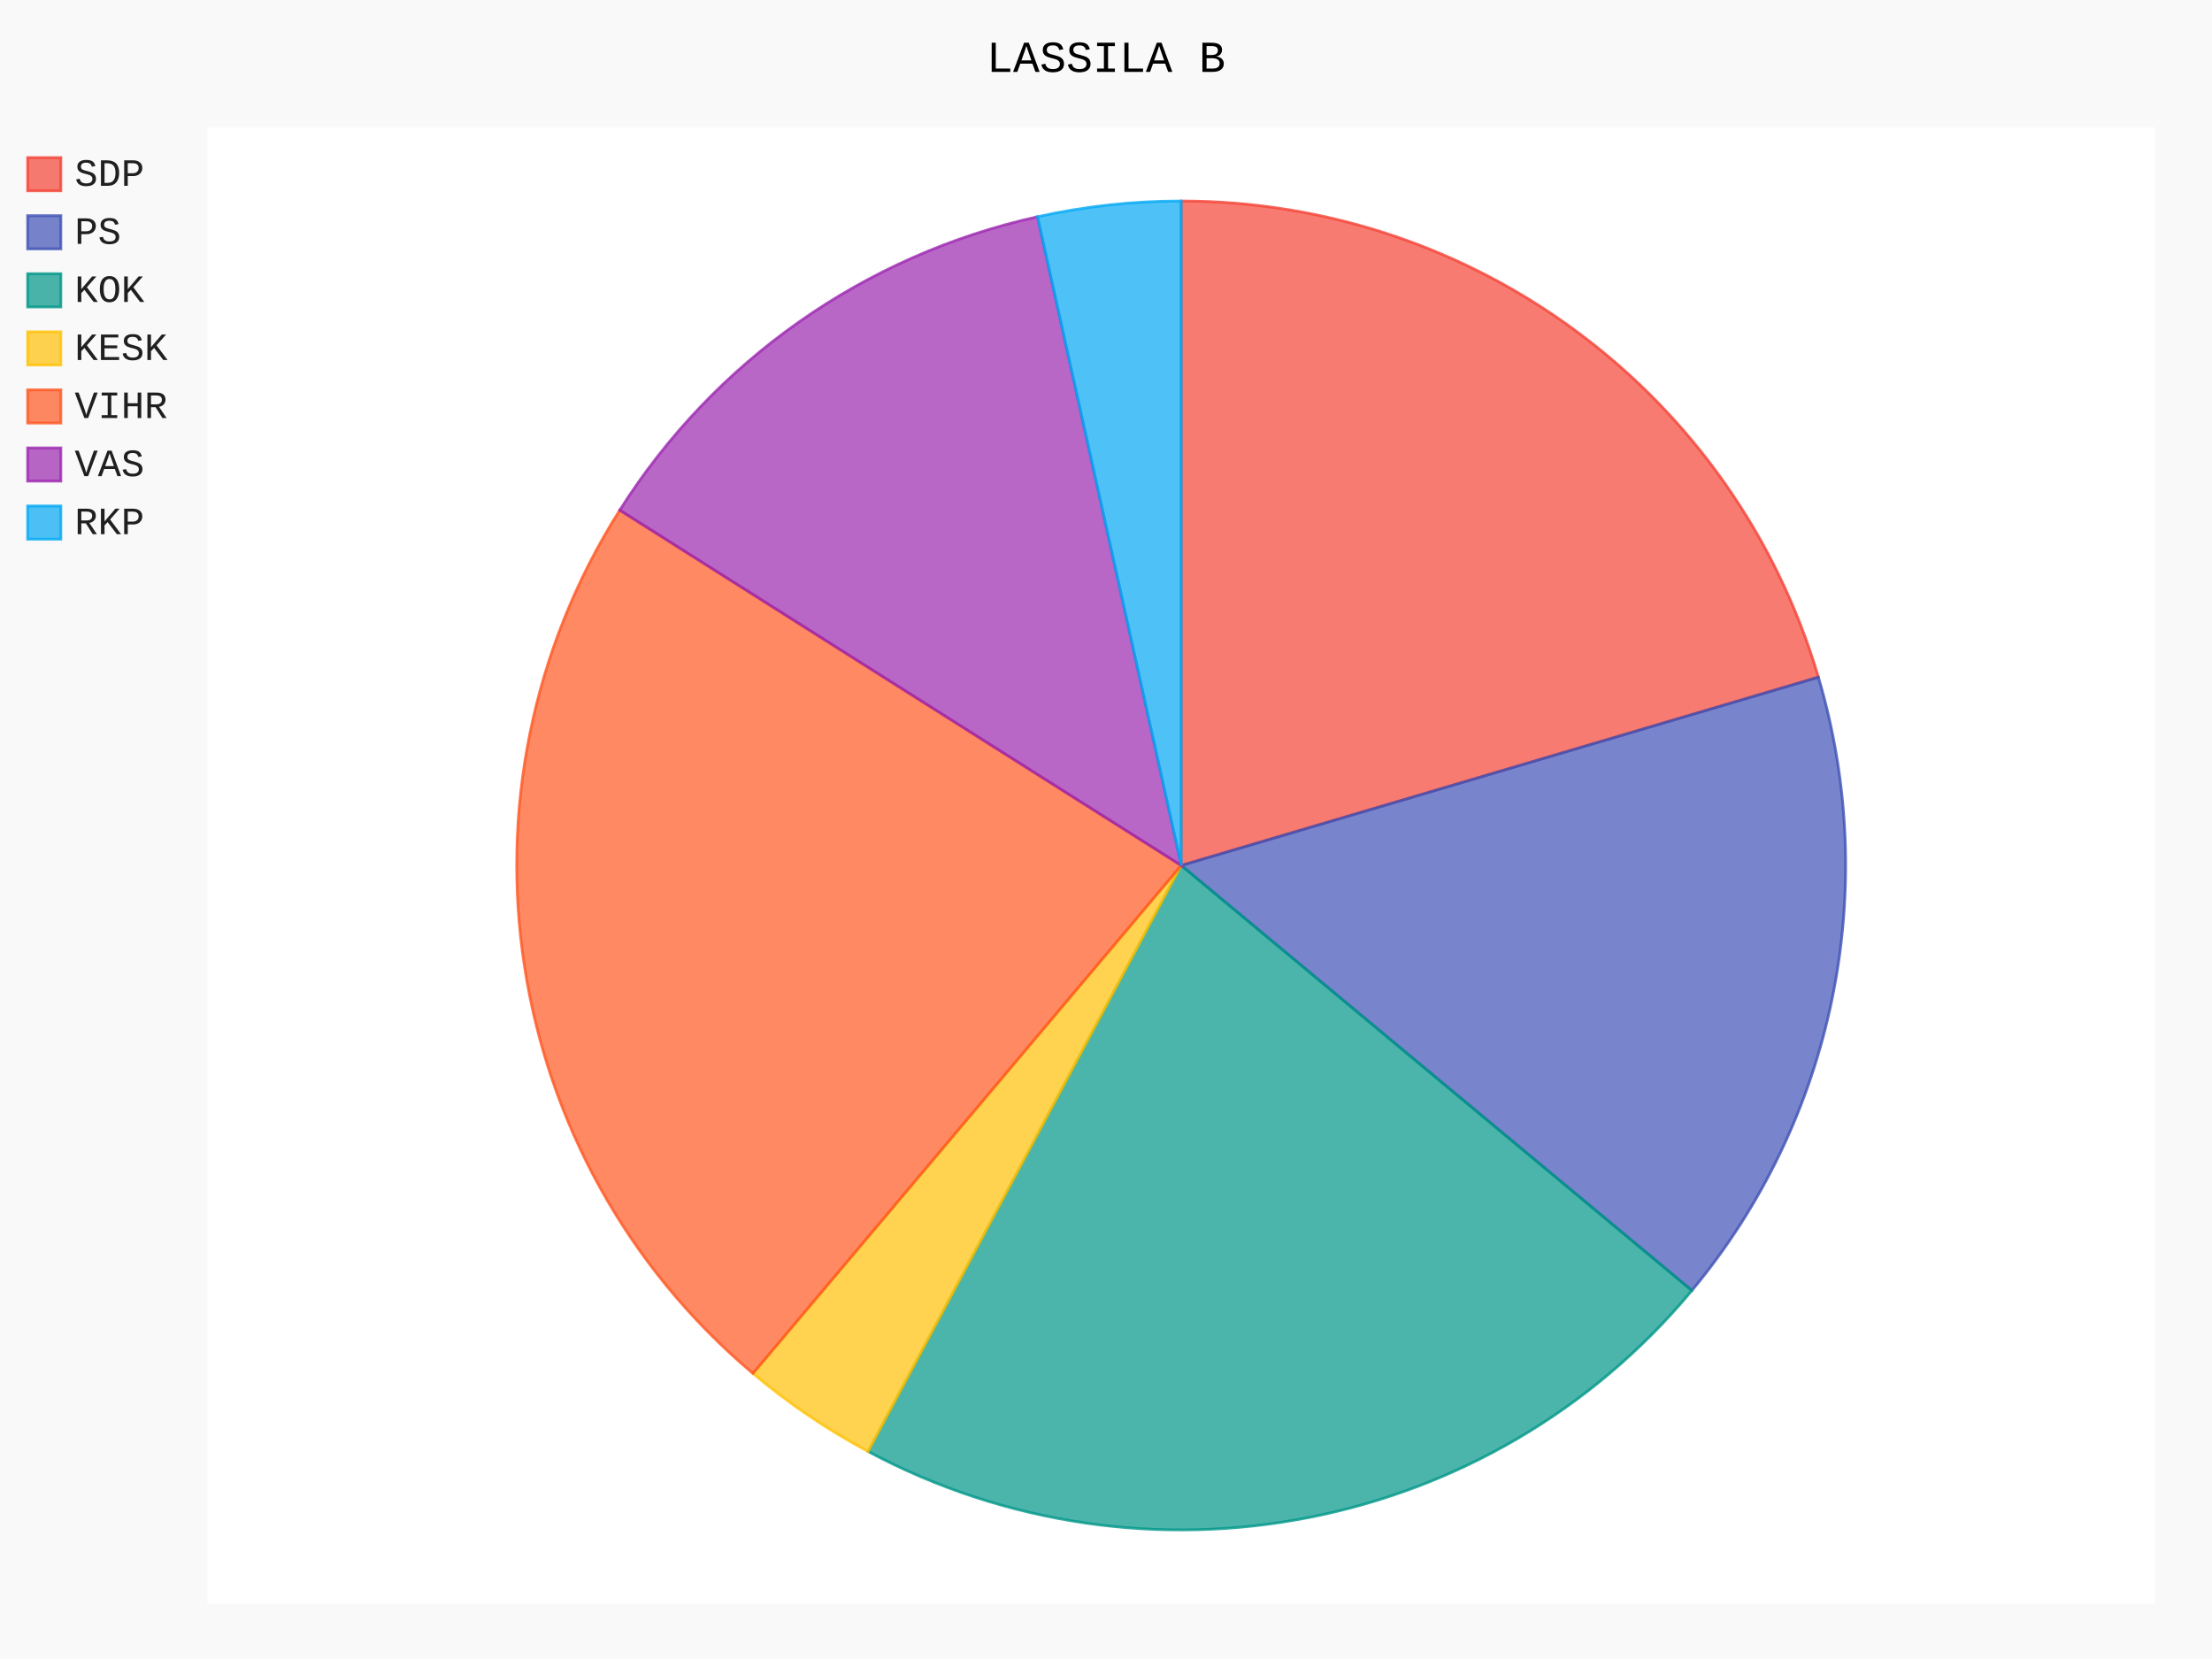
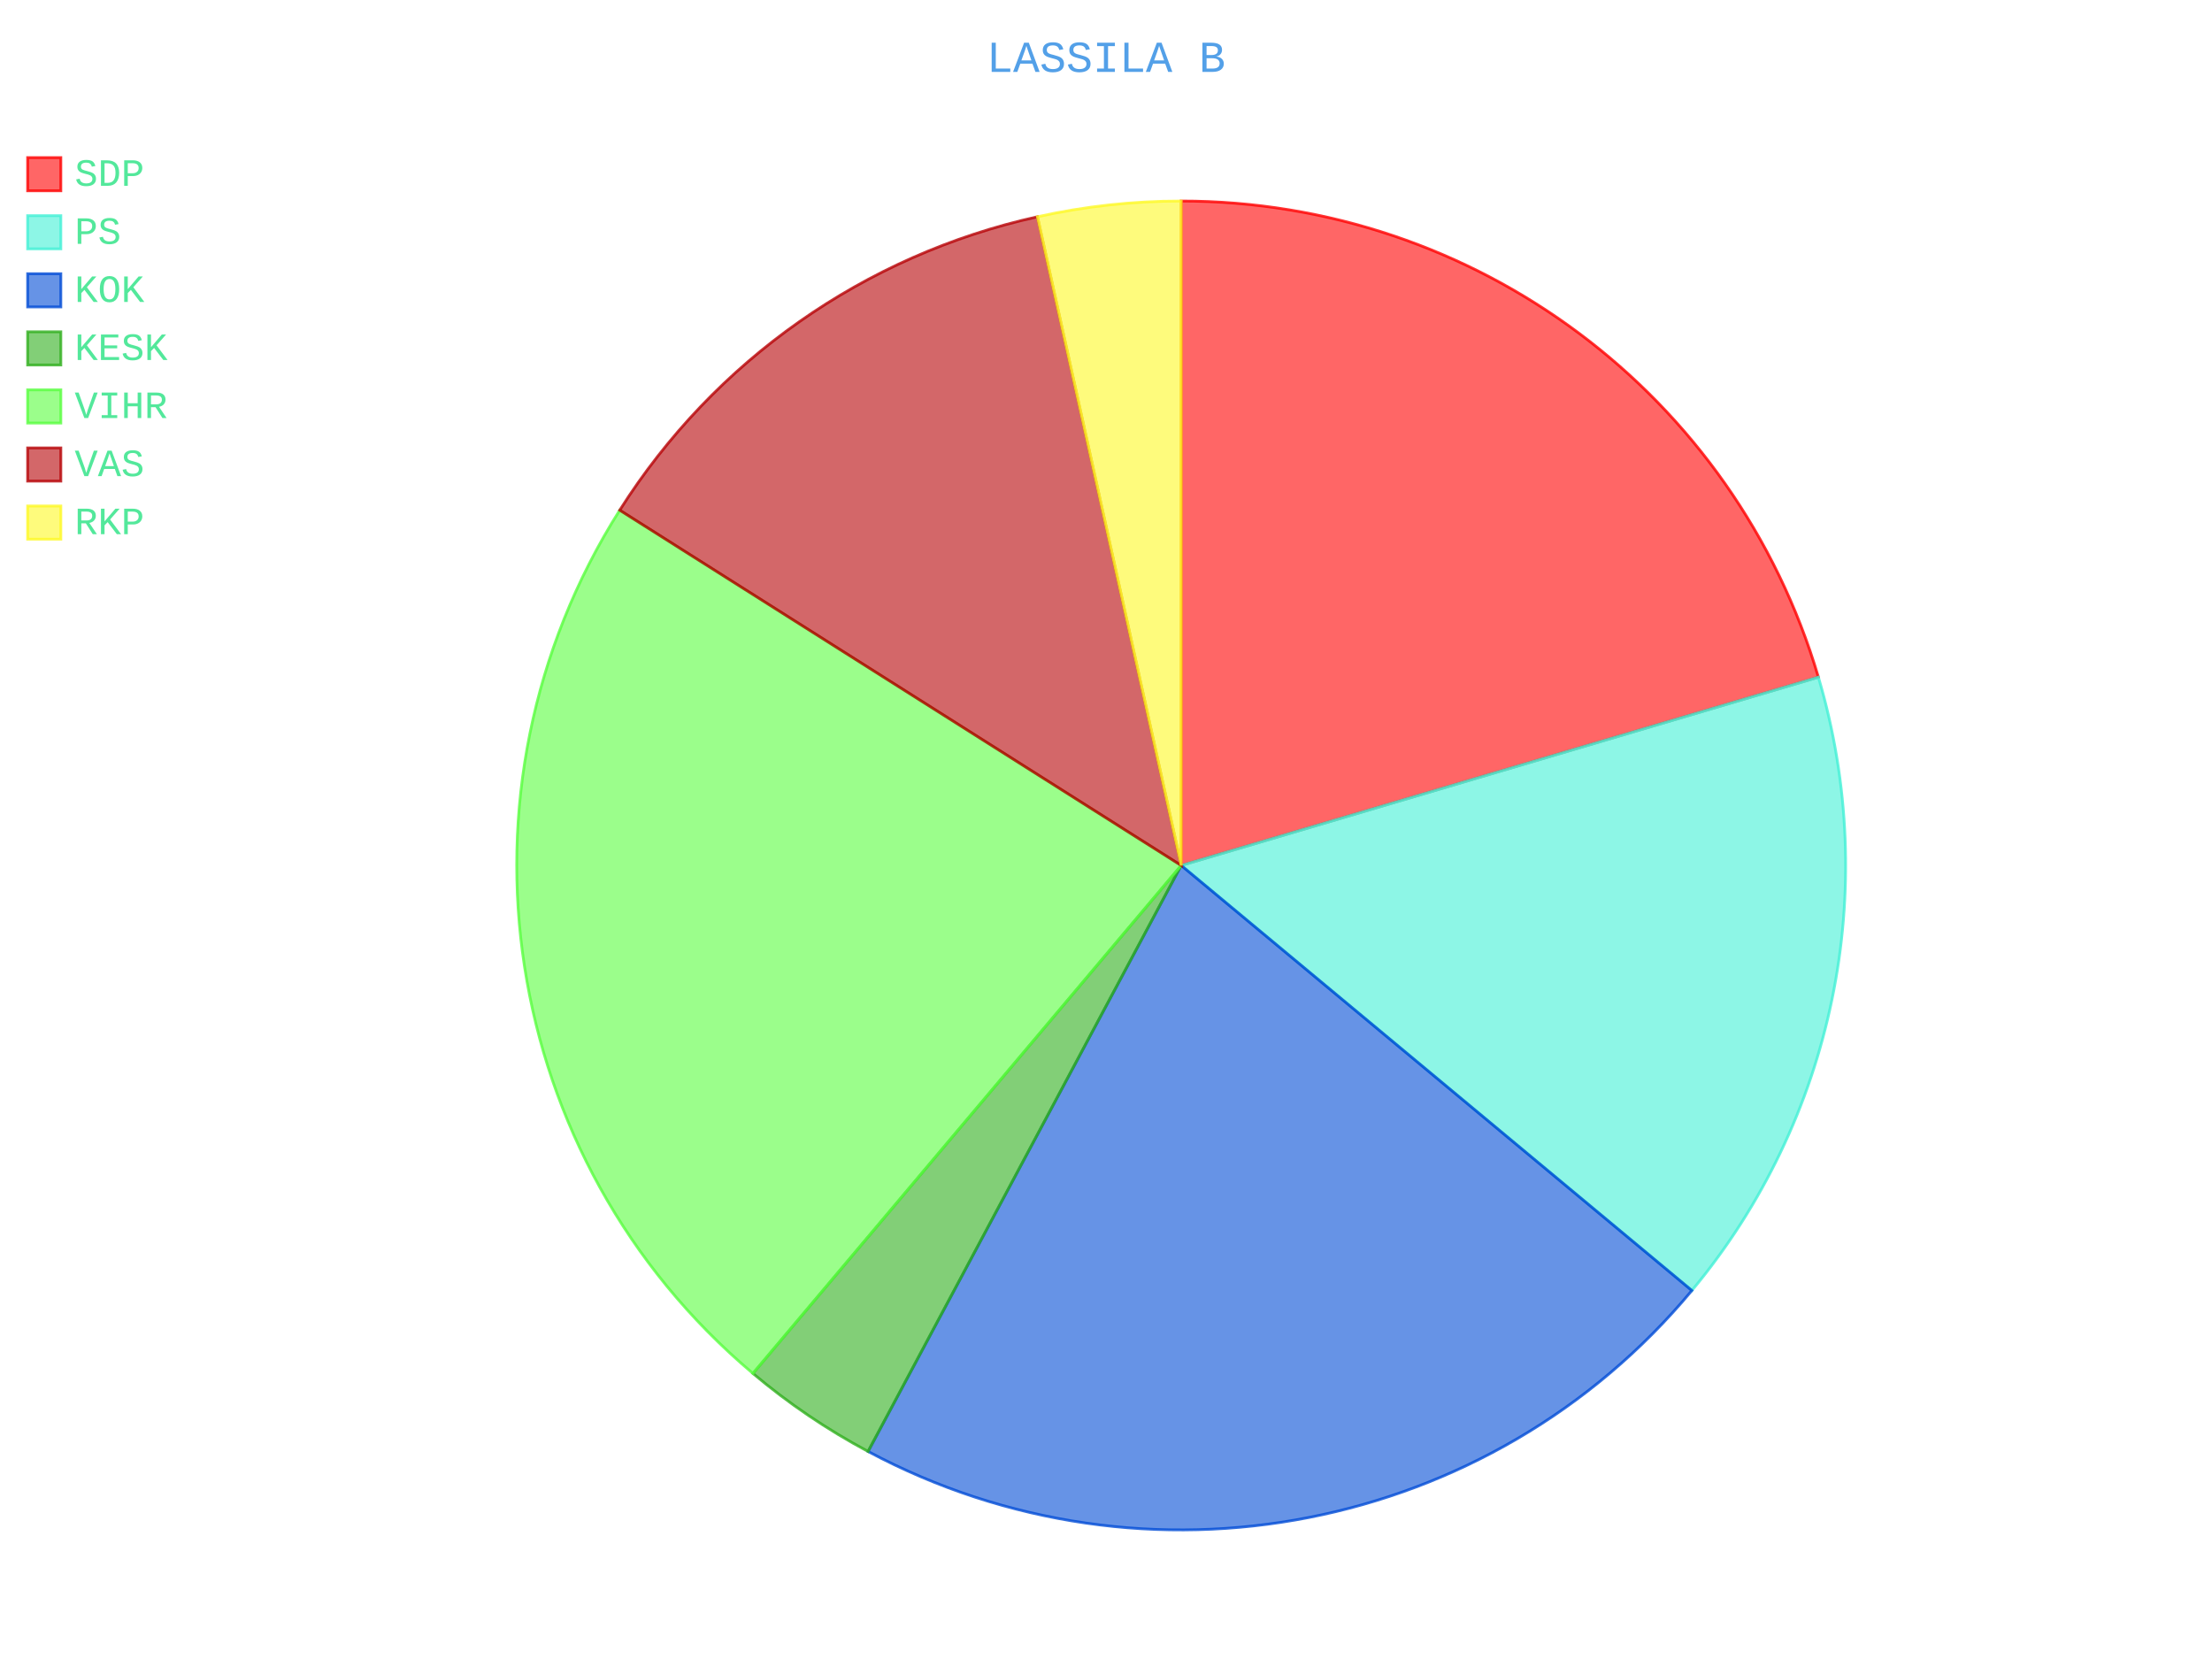
- <svg xmlns="http://www.w3.org/2000/svg" class="pygal-chart" id="chart-b5547914-e20f-4c4a-9e84-9919c00d79b5" viewBox="0 0 800 600">
+ <svg xmlns="http://www.w3.org/2000/svg" class="pygal-chart" id="chart-ab0a35b0-e261-4fc1-98d3-e17e3e3a9365" viewBox="0 0 800 600">
  <defs>
-     <style type="text/css">#chart-b5547914-e20f-4c4a-9e84-9919c00d79b5{-webkit-user-select:none;-webkit-font-smoothing:antialiased;font-family:Consolas,"Liberation Mono",Menlo,Courier,monospace}#chart-b5547914-e20f-4c4a-9e84-9919c00d79b5 .title{font-family:Consolas,"Liberation Mono",Menlo,Courier,monospace;font-size:16px}#chart-b5547914-e20f-4c4a-9e84-9919c00d79b5 .legends .legend text{font-family:Consolas,"Liberation Mono",Menlo,Courier,monospace;font-size:14px}#chart-b5547914-e20f-4c4a-9e84-9919c00d79b5 .axis text{font-family:Consolas,"Liberation Mono",Menlo,Courier,monospace;font-size:10px}#chart-b5547914-e20f-4c4a-9e84-9919c00d79b5 .axis text.major{font-family:Consolas,"Liberation Mono",Menlo,Courier,monospace;font-size:10px}#chart-b5547914-e20f-4c4a-9e84-9919c00d79b5 .text-overlay text.value{font-family:Consolas,"Liberation Mono",Menlo,Courier,monospace;font-size:16px}#chart-b5547914-e20f-4c4a-9e84-9919c00d79b5 .text-overlay text.label{font-family:Consolas,"Liberation Mono",Menlo,Courier,monospace;font-size:10px}#chart-b5547914-e20f-4c4a-9e84-9919c00d79b5 .tooltip{font-family:Consolas,"Liberation Mono",Menlo,Courier,monospace;font-size:14px}#chart-b5547914-e20f-4c4a-9e84-9919c00d79b5 text.no_data{font-family:Consolas,"Liberation Mono",Menlo,Courier,monospace;font-size:64px}
- #chart-b5547914-e20f-4c4a-9e84-9919c00d79b5{background-color:rgba(249,249,249,1)}#chart-b5547914-e20f-4c4a-9e84-9919c00d79b5 path,#chart-b5547914-e20f-4c4a-9e84-9919c00d79b5 line,#chart-b5547914-e20f-4c4a-9e84-9919c00d79b5 rect,#chart-b5547914-e20f-4c4a-9e84-9919c00d79b5 circle{-webkit-transition:150ms;-moz-transition:150ms;transition:150ms}#chart-b5547914-e20f-4c4a-9e84-9919c00d79b5 .graph &gt; .background{fill:rgba(249,249,249,1)}#chart-b5547914-e20f-4c4a-9e84-9919c00d79b5 .plot &gt; .background{fill:rgba(255,255,255,1)}#chart-b5547914-e20f-4c4a-9e84-9919c00d79b5 .graph{fill:rgba(0,0,0,.87)}#chart-b5547914-e20f-4c4a-9e84-9919c00d79b5 text.no_data{fill:rgba(0,0,0,1)}#chart-b5547914-e20f-4c4a-9e84-9919c00d79b5 .title{fill:rgba(0,0,0,1)}#chart-b5547914-e20f-4c4a-9e84-9919c00d79b5 .legends .legend text{fill:rgba(0,0,0,.87)}#chart-b5547914-e20f-4c4a-9e84-9919c00d79b5 .legends .legend:hover text{fill:rgba(0,0,0,1)}#chart-b5547914-e20f-4c4a-9e84-9919c00d79b5 .axis .line{stroke:rgba(0,0,0,1)}#chart-b5547914-e20f-4c4a-9e84-9919c00d79b5 .axis .guide.line{stroke:rgba(0,0,0,.54)}#chart-b5547914-e20f-4c4a-9e84-9919c00d79b5 .axis .major.line{stroke:rgba(0,0,0,.87)}#chart-b5547914-e20f-4c4a-9e84-9919c00d79b5 .axis text.major{fill:rgba(0,0,0,1)}#chart-b5547914-e20f-4c4a-9e84-9919c00d79b5 .axis.y .guides:hover .guide.line,#chart-b5547914-e20f-4c4a-9e84-9919c00d79b5 .line-graph .axis.x .guides:hover .guide.line,#chart-b5547914-e20f-4c4a-9e84-9919c00d79b5 .stackedline-graph .axis.x .guides:hover .guide.line,#chart-b5547914-e20f-4c4a-9e84-9919c00d79b5 .xy-graph .axis.x .guides:hover .guide.line{stroke:rgba(0,0,0,1)}#chart-b5547914-e20f-4c4a-9e84-9919c00d79b5 .axis .guides:hover text{fill:rgba(0,0,0,1)}#chart-b5547914-e20f-4c4a-9e84-9919c00d79b5 .reactive{fill-opacity:.7;stroke-opacity:.8}#chart-b5547914-e20f-4c4a-9e84-9919c00d79b5 .ci{stroke:rgba(0,0,0,.87)}#chart-b5547914-e20f-4c4a-9e84-9919c00d79b5 .reactive.active,#chart-b5547914-e20f-4c4a-9e84-9919c00d79b5 .active .reactive{fill-opacity:.8;stroke-opacity:.9;stroke-width:4}#chart-b5547914-e20f-4c4a-9e84-9919c00d79b5 .ci .reactive.active{stroke-width:1.5}#chart-b5547914-e20f-4c4a-9e84-9919c00d79b5 .series text{fill:rgba(0,0,0,1)}#chart-b5547914-e20f-4c4a-9e84-9919c00d79b5 .tooltip rect{fill:rgba(255,255,255,1);stroke:rgba(0,0,0,1);-webkit-transition:opacity 150ms;-moz-transition:opacity 150ms;transition:opacity 150ms}#chart-b5547914-e20f-4c4a-9e84-9919c00d79b5 .tooltip .label{fill:rgba(0,0,0,.87)}#chart-b5547914-e20f-4c4a-9e84-9919c00d79b5 .tooltip .label{fill:rgba(0,0,0,.87)}#chart-b5547914-e20f-4c4a-9e84-9919c00d79b5 .tooltip .legend{font-size:.8em;fill:rgba(0,0,0,.54)}#chart-b5547914-e20f-4c4a-9e84-9919c00d79b5 .tooltip .x_label{font-size:.6em;fill:rgba(0,0,0,1)}#chart-b5547914-e20f-4c4a-9e84-9919c00d79b5 .tooltip .xlink{font-size:.5em;text-decoration:underline}#chart-b5547914-e20f-4c4a-9e84-9919c00d79b5 .tooltip .value{font-size:1.5em}#chart-b5547914-e20f-4c4a-9e84-9919c00d79b5 .bound{font-size:.5em}#chart-b5547914-e20f-4c4a-9e84-9919c00d79b5 .max-value{font-size:.75em;fill:rgba(0,0,0,.54)}#chart-b5547914-e20f-4c4a-9e84-9919c00d79b5 .map-element{fill:rgba(255,255,255,1);stroke:rgba(0,0,0,.54) !important}#chart-b5547914-e20f-4c4a-9e84-9919c00d79b5 .map-element .reactive{fill-opacity:inherit;stroke-opacity:inherit}#chart-b5547914-e20f-4c4a-9e84-9919c00d79b5 .color-0,#chart-b5547914-e20f-4c4a-9e84-9919c00d79b5 .color-0 a:visited{stroke:#F44336;fill:#F44336}#chart-b5547914-e20f-4c4a-9e84-9919c00d79b5 .color-1,#chart-b5547914-e20f-4c4a-9e84-9919c00d79b5 .color-1 a:visited{stroke:#3F51B5;fill:#3F51B5}#chart-b5547914-e20f-4c4a-9e84-9919c00d79b5 .color-2,#chart-b5547914-e20f-4c4a-9e84-9919c00d79b5 .color-2 a:visited{stroke:#009688;fill:#009688}#chart-b5547914-e20f-4c4a-9e84-9919c00d79b5 .color-3,#chart-b5547914-e20f-4c4a-9e84-9919c00d79b5 .color-3 a:visited{stroke:#FFC107;fill:#FFC107}#chart-b5547914-e20f-4c4a-9e84-9919c00d79b5 .color-4,#chart-b5547914-e20f-4c4a-9e84-9919c00d79b5 .color-4 a:visited{stroke:#FF5722;fill:#FF5722}#chart-b5547914-e20f-4c4a-9e84-9919c00d79b5 .color-5,#chart-b5547914-e20f-4c4a-9e84-9919c00d79b5 .color-5 a:visited{stroke:#9C27B0;fill:#9C27B0}#chart-b5547914-e20f-4c4a-9e84-9919c00d79b5 .color-6,#chart-b5547914-e20f-4c4a-9e84-9919c00d79b5 .color-6 a:visited{stroke:#03A9F4;fill:#03A9F4}#chart-b5547914-e20f-4c4a-9e84-9919c00d79b5 .text-overlay .color-0 text{fill:black}#chart-b5547914-e20f-4c4a-9e84-9919c00d79b5 .text-overlay .color-1 text{fill:black}#chart-b5547914-e20f-4c4a-9e84-9919c00d79b5 .text-overlay .color-2 text{fill:black}#chart-b5547914-e20f-4c4a-9e84-9919c00d79b5 .text-overlay .color-3 text{fill:black}#chart-b5547914-e20f-4c4a-9e84-9919c00d79b5 .text-overlay .color-4 text{fill:black}#chart-b5547914-e20f-4c4a-9e84-9919c00d79b5 .text-overlay .color-5 text{fill:black}#chart-b5547914-e20f-4c4a-9e84-9919c00d79b5 .text-overlay .color-6 text{fill:black}
- #chart-b5547914-e20f-4c4a-9e84-9919c00d79b5 text.no_data{text-anchor:middle}#chart-b5547914-e20f-4c4a-9e84-9919c00d79b5 .guide.line{fill:none}#chart-b5547914-e20f-4c4a-9e84-9919c00d79b5 .centered{text-anchor:middle}#chart-b5547914-e20f-4c4a-9e84-9919c00d79b5 .title{text-anchor:middle}#chart-b5547914-e20f-4c4a-9e84-9919c00d79b5 .legends .legend text{fill-opacity:1}#chart-b5547914-e20f-4c4a-9e84-9919c00d79b5 .axis.x text{text-anchor:middle}#chart-b5547914-e20f-4c4a-9e84-9919c00d79b5 .axis.x:not(.web) text[transform]{text-anchor:start}#chart-b5547914-e20f-4c4a-9e84-9919c00d79b5 .axis.x:not(.web) text[transform].backwards{text-anchor:end}#chart-b5547914-e20f-4c4a-9e84-9919c00d79b5 .axis.y text{text-anchor:end}#chart-b5547914-e20f-4c4a-9e84-9919c00d79b5 .axis.y text[transform].backwards{text-anchor:start}#chart-b5547914-e20f-4c4a-9e84-9919c00d79b5 .axis.y2 text{text-anchor:start}#chart-b5547914-e20f-4c4a-9e84-9919c00d79b5 .axis.y2 text[transform].backwards{text-anchor:end}#chart-b5547914-e20f-4c4a-9e84-9919c00d79b5 .axis .guide.line{stroke-dasharray:4,4}#chart-b5547914-e20f-4c4a-9e84-9919c00d79b5 .axis .major.guide.line{stroke-dasharray:6,6}#chart-b5547914-e20f-4c4a-9e84-9919c00d79b5 .horizontal .axis.y .guide.line,#chart-b5547914-e20f-4c4a-9e84-9919c00d79b5 .horizontal .axis.y2 .guide.line,#chart-b5547914-e20f-4c4a-9e84-9919c00d79b5 .vertical .axis.x .guide.line{opacity:0}#chart-b5547914-e20f-4c4a-9e84-9919c00d79b5 .horizontal .axis.always_show .guide.line,#chart-b5547914-e20f-4c4a-9e84-9919c00d79b5 .vertical .axis.always_show .guide.line{opacity:1 !important}#chart-b5547914-e20f-4c4a-9e84-9919c00d79b5 .axis.y .guides:hover .guide.line,#chart-b5547914-e20f-4c4a-9e84-9919c00d79b5 .axis.y2 .guides:hover .guide.line,#chart-b5547914-e20f-4c4a-9e84-9919c00d79b5 .axis.x .guides:hover .guide.line{opacity:1}#chart-b5547914-e20f-4c4a-9e84-9919c00d79b5 .axis .guides:hover text{opacity:1}#chart-b5547914-e20f-4c4a-9e84-9919c00d79b5 .nofill{fill:none}#chart-b5547914-e20f-4c4a-9e84-9919c00d79b5 .subtle-fill{fill-opacity:.2}#chart-b5547914-e20f-4c4a-9e84-9919c00d79b5 .dot{stroke-width:1px;fill-opacity:1}#chart-b5547914-e20f-4c4a-9e84-9919c00d79b5 .dot.active{stroke-width:5px}#chart-b5547914-e20f-4c4a-9e84-9919c00d79b5 .dot.negative{fill:transparent}#chart-b5547914-e20f-4c4a-9e84-9919c00d79b5 text,#chart-b5547914-e20f-4c4a-9e84-9919c00d79b5 tspan{stroke:none !important}#chart-b5547914-e20f-4c4a-9e84-9919c00d79b5 .series text.active{opacity:1}#chart-b5547914-e20f-4c4a-9e84-9919c00d79b5 .tooltip rect{fill-opacity:.95;stroke-width:.5}#chart-b5547914-e20f-4c4a-9e84-9919c00d79b5 .tooltip text{fill-opacity:1}#chart-b5547914-e20f-4c4a-9e84-9919c00d79b5 .showable{visibility:hidden}#chart-b5547914-e20f-4c4a-9e84-9919c00d79b5 .showable.shown{visibility:visible}#chart-b5547914-e20f-4c4a-9e84-9919c00d79b5 .gauge-background{fill:rgba(229,229,229,1);stroke:none}#chart-b5547914-e20f-4c4a-9e84-9919c00d79b5 .bg-lines{stroke:rgba(249,249,249,1);stroke-width:2px}</style>
+     <style type="text/css">#chart-ab0a35b0-e261-4fc1-98d3-e17e3e3a9365{-webkit-user-select:none;-webkit-font-smoothing:antialiased;font-family:Consolas,"Liberation Mono",Menlo,Courier,monospace}#chart-ab0a35b0-e261-4fc1-98d3-e17e3e3a9365 .title{font-family:Consolas,"Liberation Mono",Menlo,Courier,monospace;font-size:16px}#chart-ab0a35b0-e261-4fc1-98d3-e17e3e3a9365 .legends .legend text{font-family:Consolas,"Liberation Mono",Menlo,Courier,monospace;font-size:14px}#chart-ab0a35b0-e261-4fc1-98d3-e17e3e3a9365 .axis text{font-family:Consolas,"Liberation Mono",Menlo,Courier,monospace;font-size:10px}#chart-ab0a35b0-e261-4fc1-98d3-e17e3e3a9365 .axis text.major{font-family:Consolas,"Liberation Mono",Menlo,Courier,monospace;font-size:10px}#chart-ab0a35b0-e261-4fc1-98d3-e17e3e3a9365 .text-overlay text.value{font-family:Consolas,"Liberation Mono",Menlo,Courier,monospace;font-size:16px}#chart-ab0a35b0-e261-4fc1-98d3-e17e3e3a9365 .text-overlay text.label{font-family:Consolas,"Liberation Mono",Menlo,Courier,monospace;font-size:10px}#chart-ab0a35b0-e261-4fc1-98d3-e17e3e3a9365 .tooltip{font-family:Consolas,"Liberation Mono",Menlo,Courier,monospace;font-size:14px}#chart-ab0a35b0-e261-4fc1-98d3-e17e3e3a9365 text.no_data{font-family:Consolas,"Liberation Mono",Menlo,Courier,monospace;font-size:64px}
+ #chart-ab0a35b0-e261-4fc1-98d3-e17e3e3a9365{background-color:transparent}#chart-ab0a35b0-e261-4fc1-98d3-e17e3e3a9365 path,#chart-ab0a35b0-e261-4fc1-98d3-e17e3e3a9365 line,#chart-ab0a35b0-e261-4fc1-98d3-e17e3e3a9365 rect,#chart-ab0a35b0-e261-4fc1-98d3-e17e3e3a9365 circle{-webkit-transition:1000ms ease-in;-moz-transition:1000ms ease-in;transition:1000ms ease-in}#chart-ab0a35b0-e261-4fc1-98d3-e17e3e3a9365 .graph &gt; .background{fill:transparent}#chart-ab0a35b0-e261-4fc1-98d3-e17e3e3a9365 .plot &gt; .background{fill:transparent}#chart-ab0a35b0-e261-4fc1-98d3-e17e3e3a9365 .graph{fill:#53E89B}#chart-ab0a35b0-e261-4fc1-98d3-e17e3e3a9365 text.no_data{fill:#53A0E8}#chart-ab0a35b0-e261-4fc1-98d3-e17e3e3a9365 .title{fill:#53A0E8}#chart-ab0a35b0-e261-4fc1-98d3-e17e3e3a9365 .legends .legend text{fill:#53E89B}#chart-ab0a35b0-e261-4fc1-98d3-e17e3e3a9365 .legends .legend:hover text{fill:#53A0E8}#chart-ab0a35b0-e261-4fc1-98d3-e17e3e3a9365 .axis .line{stroke:#53A0E8}#chart-ab0a35b0-e261-4fc1-98d3-e17e3e3a9365 .axis .guide.line{stroke:#630C0D}#chart-ab0a35b0-e261-4fc1-98d3-e17e3e3a9365 .axis .major.line{stroke:#53E89B}#chart-ab0a35b0-e261-4fc1-98d3-e17e3e3a9365 .axis text.major{fill:#53A0E8}#chart-ab0a35b0-e261-4fc1-98d3-e17e3e3a9365 .axis.y .guides:hover .guide.line,#chart-ab0a35b0-e261-4fc1-98d3-e17e3e3a9365 .line-graph .axis.x .guides:hover .guide.line,#chart-ab0a35b0-e261-4fc1-98d3-e17e3e3a9365 .stackedline-graph .axis.x .guides:hover .guide.line,#chart-ab0a35b0-e261-4fc1-98d3-e17e3e3a9365 .xy-graph .axis.x .guides:hover .guide.line{stroke:#53A0E8}#chart-ab0a35b0-e261-4fc1-98d3-e17e3e3a9365 .axis .guides:hover text{fill:#53A0E8}#chart-ab0a35b0-e261-4fc1-98d3-e17e3e3a9365 .reactive{fill-opacity:.6;stroke-opacity:.8}#chart-ab0a35b0-e261-4fc1-98d3-e17e3e3a9365 .ci{stroke:#53E89B}#chart-ab0a35b0-e261-4fc1-98d3-e17e3e3a9365 .reactive.active,#chart-ab0a35b0-e261-4fc1-98d3-e17e3e3a9365 .active .reactive{fill-opacity:.9;stroke-opacity:.9;stroke-width:4}#chart-ab0a35b0-e261-4fc1-98d3-e17e3e3a9365 .ci .reactive.active{stroke-width:1.5}#chart-ab0a35b0-e261-4fc1-98d3-e17e3e3a9365 .series text{fill:#53A0E8}#chart-ab0a35b0-e261-4fc1-98d3-e17e3e3a9365 .tooltip rect{fill:transparent;stroke:#53A0E8;-webkit-transition:opacity 1000ms ease-in;-moz-transition:opacity 1000ms ease-in;transition:opacity 1000ms ease-in}#chart-ab0a35b0-e261-4fc1-98d3-e17e3e3a9365 .tooltip .label{fill:#53E89B}#chart-ab0a35b0-e261-4fc1-98d3-e17e3e3a9365 .tooltip .label{fill:#53E89B}#chart-ab0a35b0-e261-4fc1-98d3-e17e3e3a9365 .tooltip .legend{font-size:.8em;fill:#630C0D}#chart-ab0a35b0-e261-4fc1-98d3-e17e3e3a9365 .tooltip .x_label{font-size:.6em;fill:#53A0E8}#chart-ab0a35b0-e261-4fc1-98d3-e17e3e3a9365 .tooltip .xlink{font-size:.5em;text-decoration:underline}#chart-ab0a35b0-e261-4fc1-98d3-e17e3e3a9365 .tooltip .value{font-size:1.5em}#chart-ab0a35b0-e261-4fc1-98d3-e17e3e3a9365 .bound{font-size:.5em}#chart-ab0a35b0-e261-4fc1-98d3-e17e3e3a9365 .max-value{font-size:.75em;fill:#630C0D}#chart-ab0a35b0-e261-4fc1-98d3-e17e3e3a9365 .map-element{fill:transparent;stroke:#630C0D !important}#chart-ab0a35b0-e261-4fc1-98d3-e17e3e3a9365 .map-element .reactive{fill-opacity:inherit;stroke-opacity:inherit}#chart-ab0a35b0-e261-4fc1-98d3-e17e3e3a9365 .color-0,#chart-ab0a35b0-e261-4fc1-98d3-e17e3e3a9365 .color-0 a:visited{stroke:#ff0000;fill:#ff0000}#chart-ab0a35b0-e261-4fc1-98d3-e17e3e3a9365 .color-1,#chart-ab0a35b0-e261-4fc1-98d3-e17e3e3a9365 .color-1 a:visited{stroke:#42f0d6;fill:#42f0d6}#chart-ab0a35b0-e261-4fc1-98d3-e17e3e3a9365 .color-2,#chart-ab0a35b0-e261-4fc1-98d3-e17e3e3a9365 .color-2 a:visited{stroke:#004bd6;fill:#004bd6}#chart-ab0a35b0-e261-4fc1-98d3-e17e3e3a9365 .color-3,#chart-ab0a35b0-e261-4fc1-98d3-e17e3e3a9365 .color-3 a:visited{stroke:#30af1d;fill:#30af1d}#chart-ab0a35b0-e261-4fc1-98d3-e17e3e3a9365 .color-4,#chart-ab0a35b0-e261-4fc1-98d3-e17e3e3a9365 .color-4 a:visited{stroke:#58fd3f;fill:#58fd3f}#chart-ab0a35b0-e261-4fc1-98d3-e17e3e3a9365 .color-5,#chart-ab0a35b0-e261-4fc1-98d3-e17e3e3a9365 .color-5 a:visited{stroke:#b60205;fill:#b60205}#chart-ab0a35b0-e261-4fc1-98d3-e17e3e3a9365 .color-6,#chart-ab0a35b0-e261-4fc1-98d3-e17e3e3a9365 .color-6 a:visited{stroke:#fdf926;fill:#fdf926}#chart-ab0a35b0-e261-4fc1-98d3-e17e3e3a9365 .text-overlay .color-0 text{fill:black}#chart-ab0a35b0-e261-4fc1-98d3-e17e3e3a9365 .text-overlay .color-1 text{fill:black}#chart-ab0a35b0-e261-4fc1-98d3-e17e3e3a9365 .text-overlay .color-2 text{fill:black}#chart-ab0a35b0-e261-4fc1-98d3-e17e3e3a9365 .text-overlay .color-3 text{fill:black}#chart-ab0a35b0-e261-4fc1-98d3-e17e3e3a9365 .text-overlay .color-4 text{fill:black}#chart-ab0a35b0-e261-4fc1-98d3-e17e3e3a9365 .text-overlay .color-5 text{fill:black}#chart-ab0a35b0-e261-4fc1-98d3-e17e3e3a9365 .text-overlay .color-6 text{fill:black}
+ #chart-ab0a35b0-e261-4fc1-98d3-e17e3e3a9365 text.no_data{text-anchor:middle}#chart-ab0a35b0-e261-4fc1-98d3-e17e3e3a9365 .guide.line{fill:none}#chart-ab0a35b0-e261-4fc1-98d3-e17e3e3a9365 .centered{text-anchor:middle}#chart-ab0a35b0-e261-4fc1-98d3-e17e3e3a9365 .title{text-anchor:middle}#chart-ab0a35b0-e261-4fc1-98d3-e17e3e3a9365 .legends .legend text{fill-opacity:1}#chart-ab0a35b0-e261-4fc1-98d3-e17e3e3a9365 .axis.x text{text-anchor:middle}#chart-ab0a35b0-e261-4fc1-98d3-e17e3e3a9365 .axis.x:not(.web) text[transform]{text-anchor:start}#chart-ab0a35b0-e261-4fc1-98d3-e17e3e3a9365 .axis.x:not(.web) text[transform].backwards{text-anchor:end}#chart-ab0a35b0-e261-4fc1-98d3-e17e3e3a9365 .axis.y text{text-anchor:end}#chart-ab0a35b0-e261-4fc1-98d3-e17e3e3a9365 .axis.y text[transform].backwards{text-anchor:start}#chart-ab0a35b0-e261-4fc1-98d3-e17e3e3a9365 .axis.y2 text{text-anchor:start}#chart-ab0a35b0-e261-4fc1-98d3-e17e3e3a9365 .axis.y2 text[transform].backwards{text-anchor:end}#chart-ab0a35b0-e261-4fc1-98d3-e17e3e3a9365 .axis .guide.line{stroke-dasharray:4,4}#chart-ab0a35b0-e261-4fc1-98d3-e17e3e3a9365 .axis .major.guide.line{stroke-dasharray:6,6}#chart-ab0a35b0-e261-4fc1-98d3-e17e3e3a9365 .horizontal .axis.y .guide.line,#chart-ab0a35b0-e261-4fc1-98d3-e17e3e3a9365 .horizontal .axis.y2 .guide.line,#chart-ab0a35b0-e261-4fc1-98d3-e17e3e3a9365 .vertical .axis.x .guide.line{opacity:0}#chart-ab0a35b0-e261-4fc1-98d3-e17e3e3a9365 .horizontal .axis.always_show .guide.line,#chart-ab0a35b0-e261-4fc1-98d3-e17e3e3a9365 .vertical .axis.always_show .guide.line{opacity:1 !important}#chart-ab0a35b0-e261-4fc1-98d3-e17e3e3a9365 .axis.y .guides:hover .guide.line,#chart-ab0a35b0-e261-4fc1-98d3-e17e3e3a9365 .axis.y2 .guides:hover .guide.line,#chart-ab0a35b0-e261-4fc1-98d3-e17e3e3a9365 .axis.x .guides:hover .guide.line{opacity:1}#chart-ab0a35b0-e261-4fc1-98d3-e17e3e3a9365 .axis .guides:hover text{opacity:1}#chart-ab0a35b0-e261-4fc1-98d3-e17e3e3a9365 .nofill{fill:none}#chart-ab0a35b0-e261-4fc1-98d3-e17e3e3a9365 .subtle-fill{fill-opacity:.2}#chart-ab0a35b0-e261-4fc1-98d3-e17e3e3a9365 .dot{stroke-width:1px;fill-opacity:1}#chart-ab0a35b0-e261-4fc1-98d3-e17e3e3a9365 .dot.active{stroke-width:5px}#chart-ab0a35b0-e261-4fc1-98d3-e17e3e3a9365 .dot.negative{fill:transparent}#chart-ab0a35b0-e261-4fc1-98d3-e17e3e3a9365 text,#chart-ab0a35b0-e261-4fc1-98d3-e17e3e3a9365 tspan{stroke:none !important}#chart-ab0a35b0-e261-4fc1-98d3-e17e3e3a9365 .series text.active{opacity:1}#chart-ab0a35b0-e261-4fc1-98d3-e17e3e3a9365 .tooltip rect{fill-opacity:.95;stroke-width:.5}#chart-ab0a35b0-e261-4fc1-98d3-e17e3e3a9365 .tooltip text{fill-opacity:1}#chart-ab0a35b0-e261-4fc1-98d3-e17e3e3a9365 .showable{visibility:hidden}#chart-ab0a35b0-e261-4fc1-98d3-e17e3e3a9365 .showable.shown{visibility:visible}#chart-ab0a35b0-e261-4fc1-98d3-e17e3e3a9365 .gauge-background{fill:rgba(229,229,229,1);stroke:none}#chart-ab0a35b0-e261-4fc1-98d3-e17e3e3a9365 .bg-lines{stroke:transparent;stroke-width:2px}</style>
  </defs>
  <g class="graph pie-graph vertical">
    <rect class="background" height="600" width="800" x="0" y="0" />
    <g class="plot" transform="translate(75, 46)">
      <rect class="background" height="534" width="704.4" x="0" y="0" />
      <g class="series serie-0 color-0">
        <g class="slices">
          <g class="slice">
            <path class="slice reactive tooltip-trigger" d="M352.2 26.7 A240.3 240.3 0 0 1 582.65 198.904 L352.2 267 A0 0 0 0 0 352.2 267 z" />
          </g>
        </g>
      </g>
      <g class="series serie-1 color-1">
        <g class="slices">
          <g class="slice">
            <path class="slice reactive tooltip-trigger" d="M582.65 198.904 A240.3 240.3 0 0 1 536.891 420.731 L352.2 267 A0 0 0 0 0 352.2 267 z" />
          </g>
        </g>
      </g>
      <g class="series serie-2 color-2">
        <g class="slices">
          <g class="slice">
            <path class="slice reactive tooltip-trigger" d="M536.891 420.731 A240.3 240.3 0 0 1 238.951 478.941 L352.2 267 A0 0 0 0 0 352.2 267 z" />
          </g>
        </g>
      </g>
      <g class="series serie-3 color-3">
        <g class="slices">
          <g class="slice">
            <path class="slice reactive tooltip-trigger" d="M238.951 478.941 A240.3 240.3 0 0 1 197.31 450.72 L352.2 267 A0 0 0 0 0 352.2 267 z" />
          </g>
        </g>
      </g>
      <g class="series serie-4 color-4">
        <g class="slices">
          <g class="slice">
            <path class="slice reactive tooltip-trigger" d="M197.31 450.72 A240.3 240.3 0 0 1 149.135 138.513 L352.2 267 A0 0 0 0 0 352.2 267 z" />
          </g>
        </g>
      </g>
      <g class="series serie-5 color-5">
        <g class="slices">
          <g class="slice">
            <path class="slice reactive tooltip-trigger" d="M149.135 138.513 A240.3 240.3 0 0 1 300.203 32.393 L352.2 267 A0 0 0 0 0 352.2 267 z" />
          </g>
        </g>
      </g>
      <g class="series serie-6 color-6">
        <g class="slices">
          <g class="slice">
            <path class="slice reactive tooltip-trigger" d="M300.203 32.393 A240.3 240.3 0 0 1 352.2 26.7 L352.2 267 A0 0 0 0 0 352.2 267 z" />
          </g>
        </g>
      </g>
    </g>
    <g class="titles">
      <text class="title plot_title" x="400.0" y="26">LASSILA B</text>
    </g>
    <g class="plot overlay" transform="translate(75, 46)">
      <g class="series serie-0 color-0" />
      <g class="series serie-1 color-1" />
      <g class="series serie-2 color-2" />
      <g class="series serie-3 color-3" />
      <g class="series serie-4 color-4" />
      <g class="series serie-5 color-5" />
      <g class="series serie-6 color-6" />
    </g>
    <g class="plot text-overlay" transform="translate(75, 46)">
      <g class="series serie-0 color-0" />
      <g class="series serie-1 color-1" />
      <g class="series serie-2 color-2" />
      <g class="series serie-3 color-3" />
      <g class="series serie-4 color-4" />
      <g class="series serie-5 color-5" />
      <g class="series serie-6 color-6" />
    </g>
    <g class="plot tooltip-overlay" transform="translate(75, 46)">
      <g class="tooltip" style="opacity: 0" transform="translate(0 0)">
        <rect class="tooltip-box" height="0" rx="0" ry="0" width="0" />
        <g class="text" />
      </g>
    </g>
    <g class="legends" transform="translate(10, 56)">
      <g class="legend reactive activate-serie" id="activate-serie-0">
        <rect class="color-0 reactive" height="12" width="12" x="0.0" y="1.0" />
        <text x="17.0" y="11.2">SDP</text>
      </g>
      <g class="legend reactive activate-serie" id="activate-serie-1">
        <rect class="color-1 reactive" height="12" width="12" x="0.0" y="22.0" />
        <text x="17.0" y="32.2">PS</text>
      </g>
      <g class="legend reactive activate-serie" id="activate-serie-2">
        <rect class="color-2 reactive" height="12" width="12" x="0.0" y="43.0" />
        <text x="17.0" y="53.2">KOK</text>
      </g>
      <g class="legend reactive activate-serie" id="activate-serie-3">
        <rect class="color-3 reactive" height="12" width="12" x="0.0" y="64.0" />
        <text x="17.0" y="74.2">KESK</text>
      </g>
      <g class="legend reactive activate-serie" id="activate-serie-4">
        <rect class="color-4 reactive" height="12" width="12" x="0.0" y="85.0" />
        <text x="17.0" y="95.2">VIHR</text>
      </g>
      <g class="legend reactive activate-serie" id="activate-serie-5">
        <rect class="color-5 reactive" height="12" width="12" x="0.0" y="106.0" />
        <text x="17.0" y="116.2">VAS</text>
      </g>
      <g class="legend reactive activate-serie" id="activate-serie-6">
        <rect class="color-6 reactive" height="12" width="12" x="0.0" y="127.0" />
        <text x="17.0" y="137.2">RKP</text>
      </g>
    </g>
    <g class="legends" transform="translate(790, 56)" />
  </g>
</svg>
